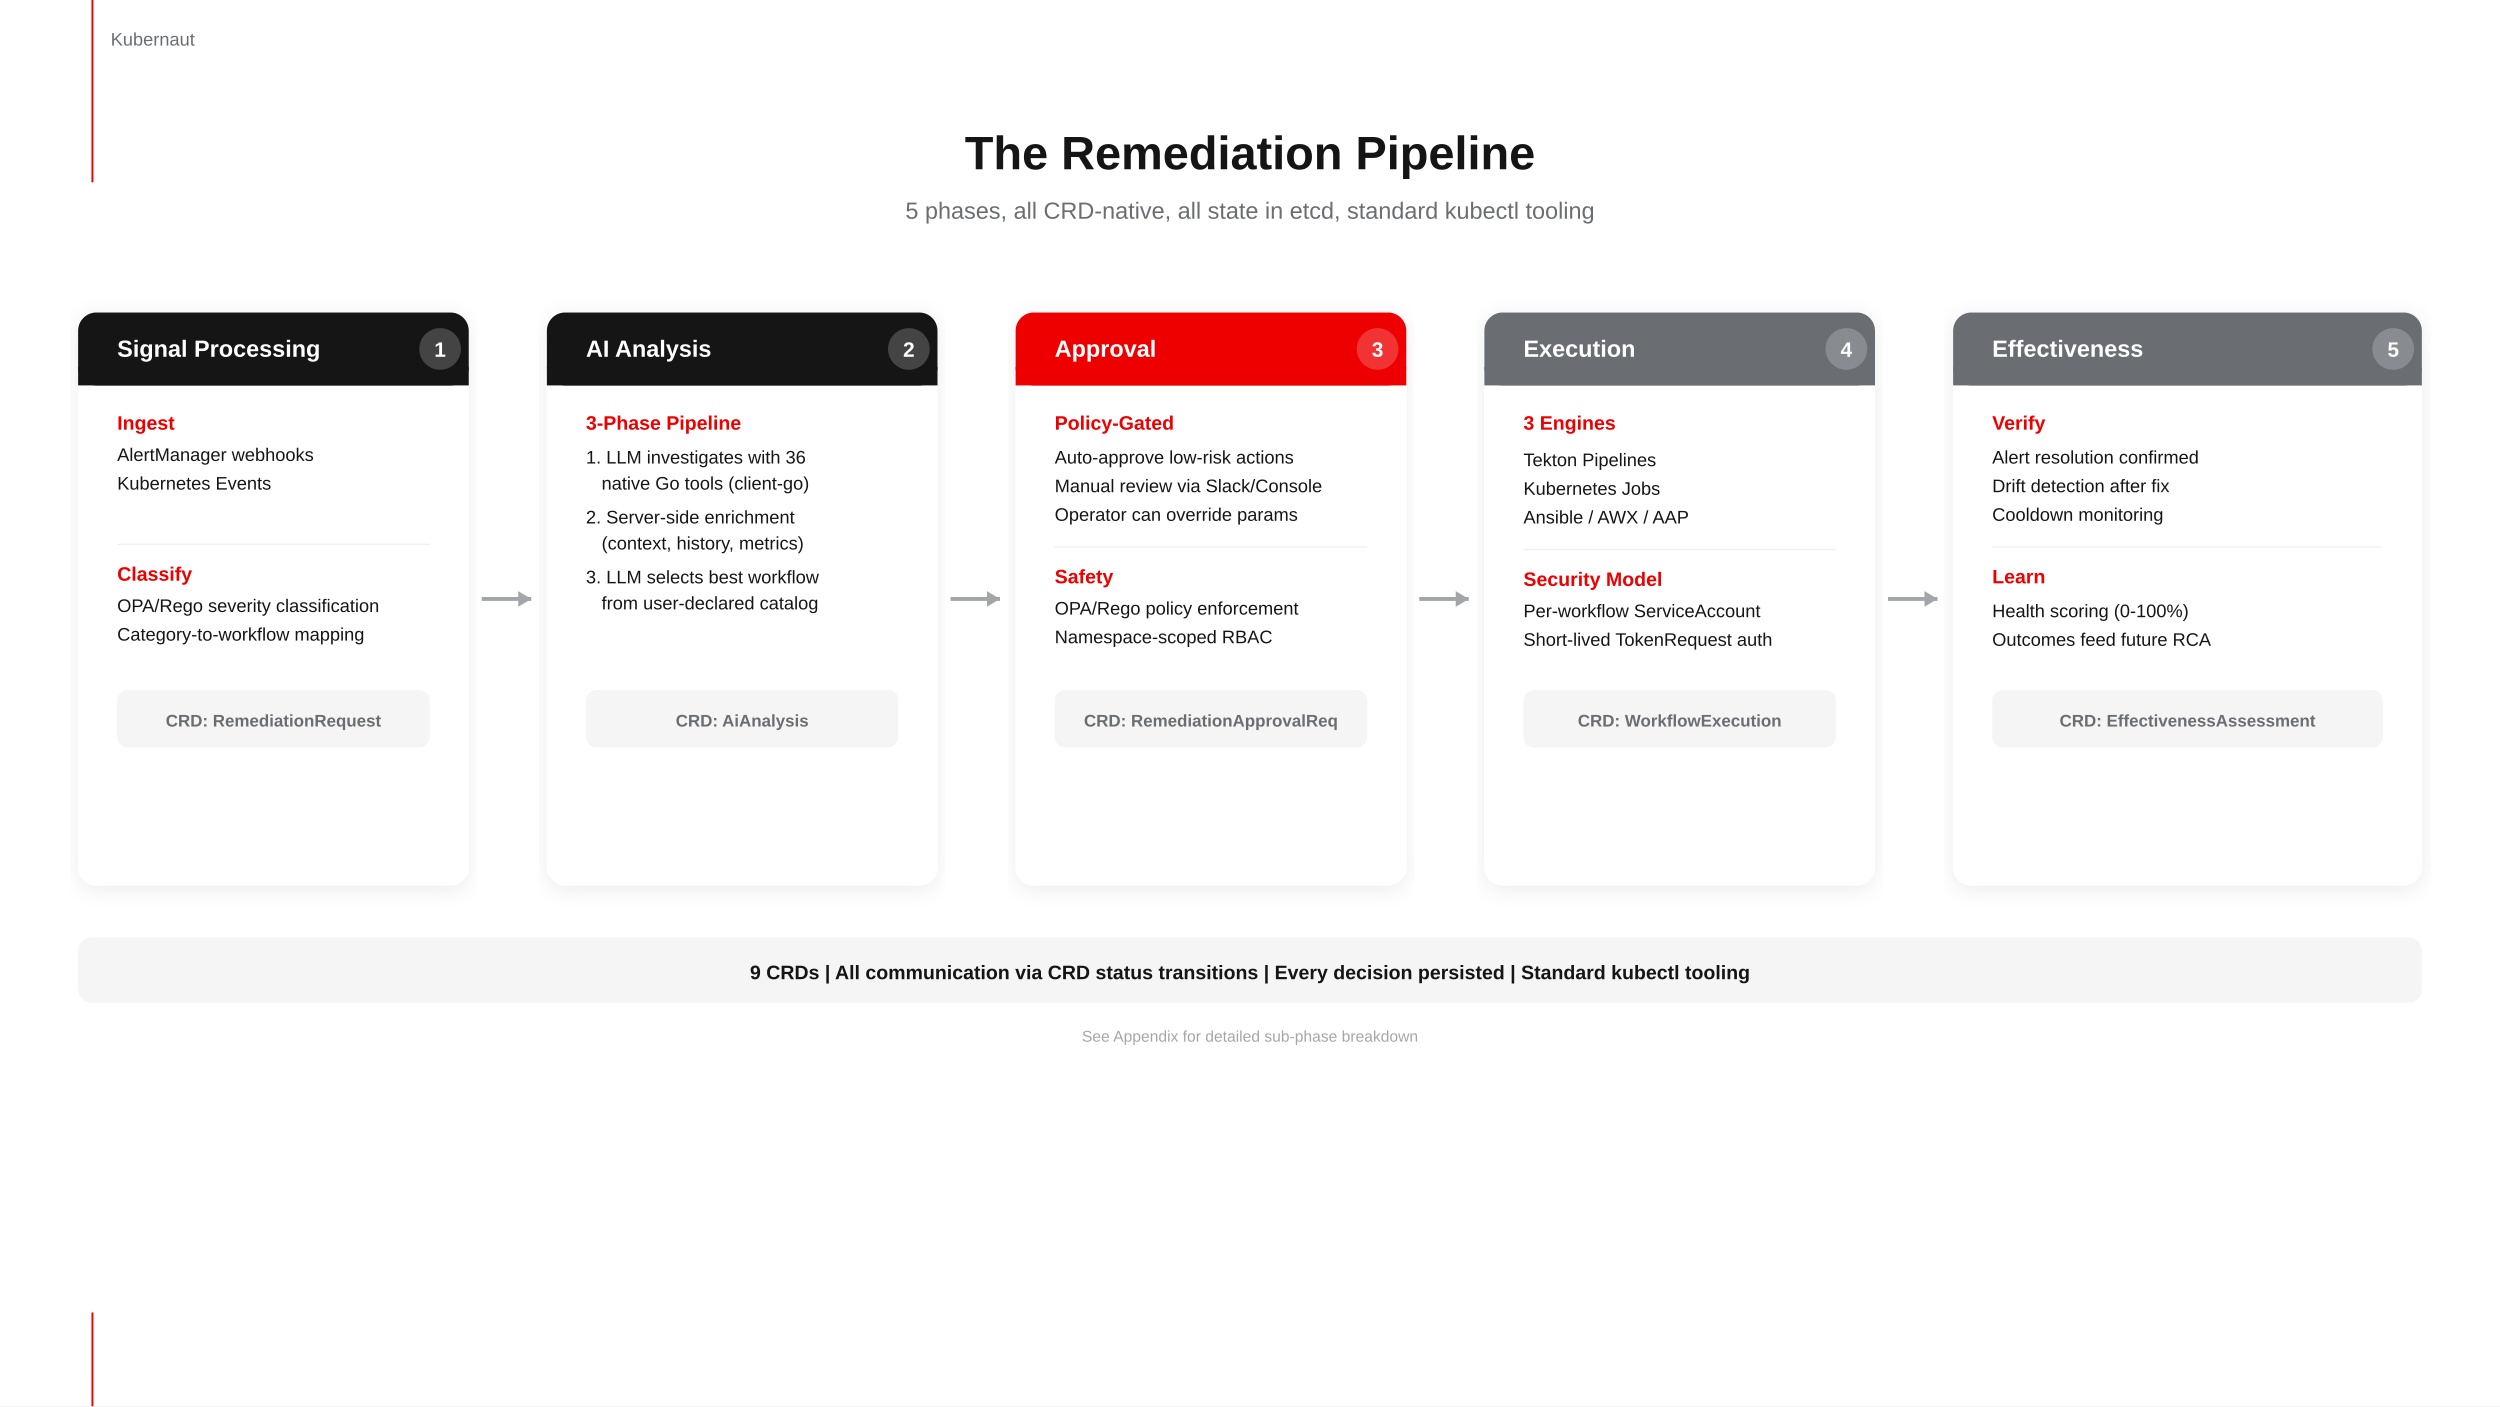
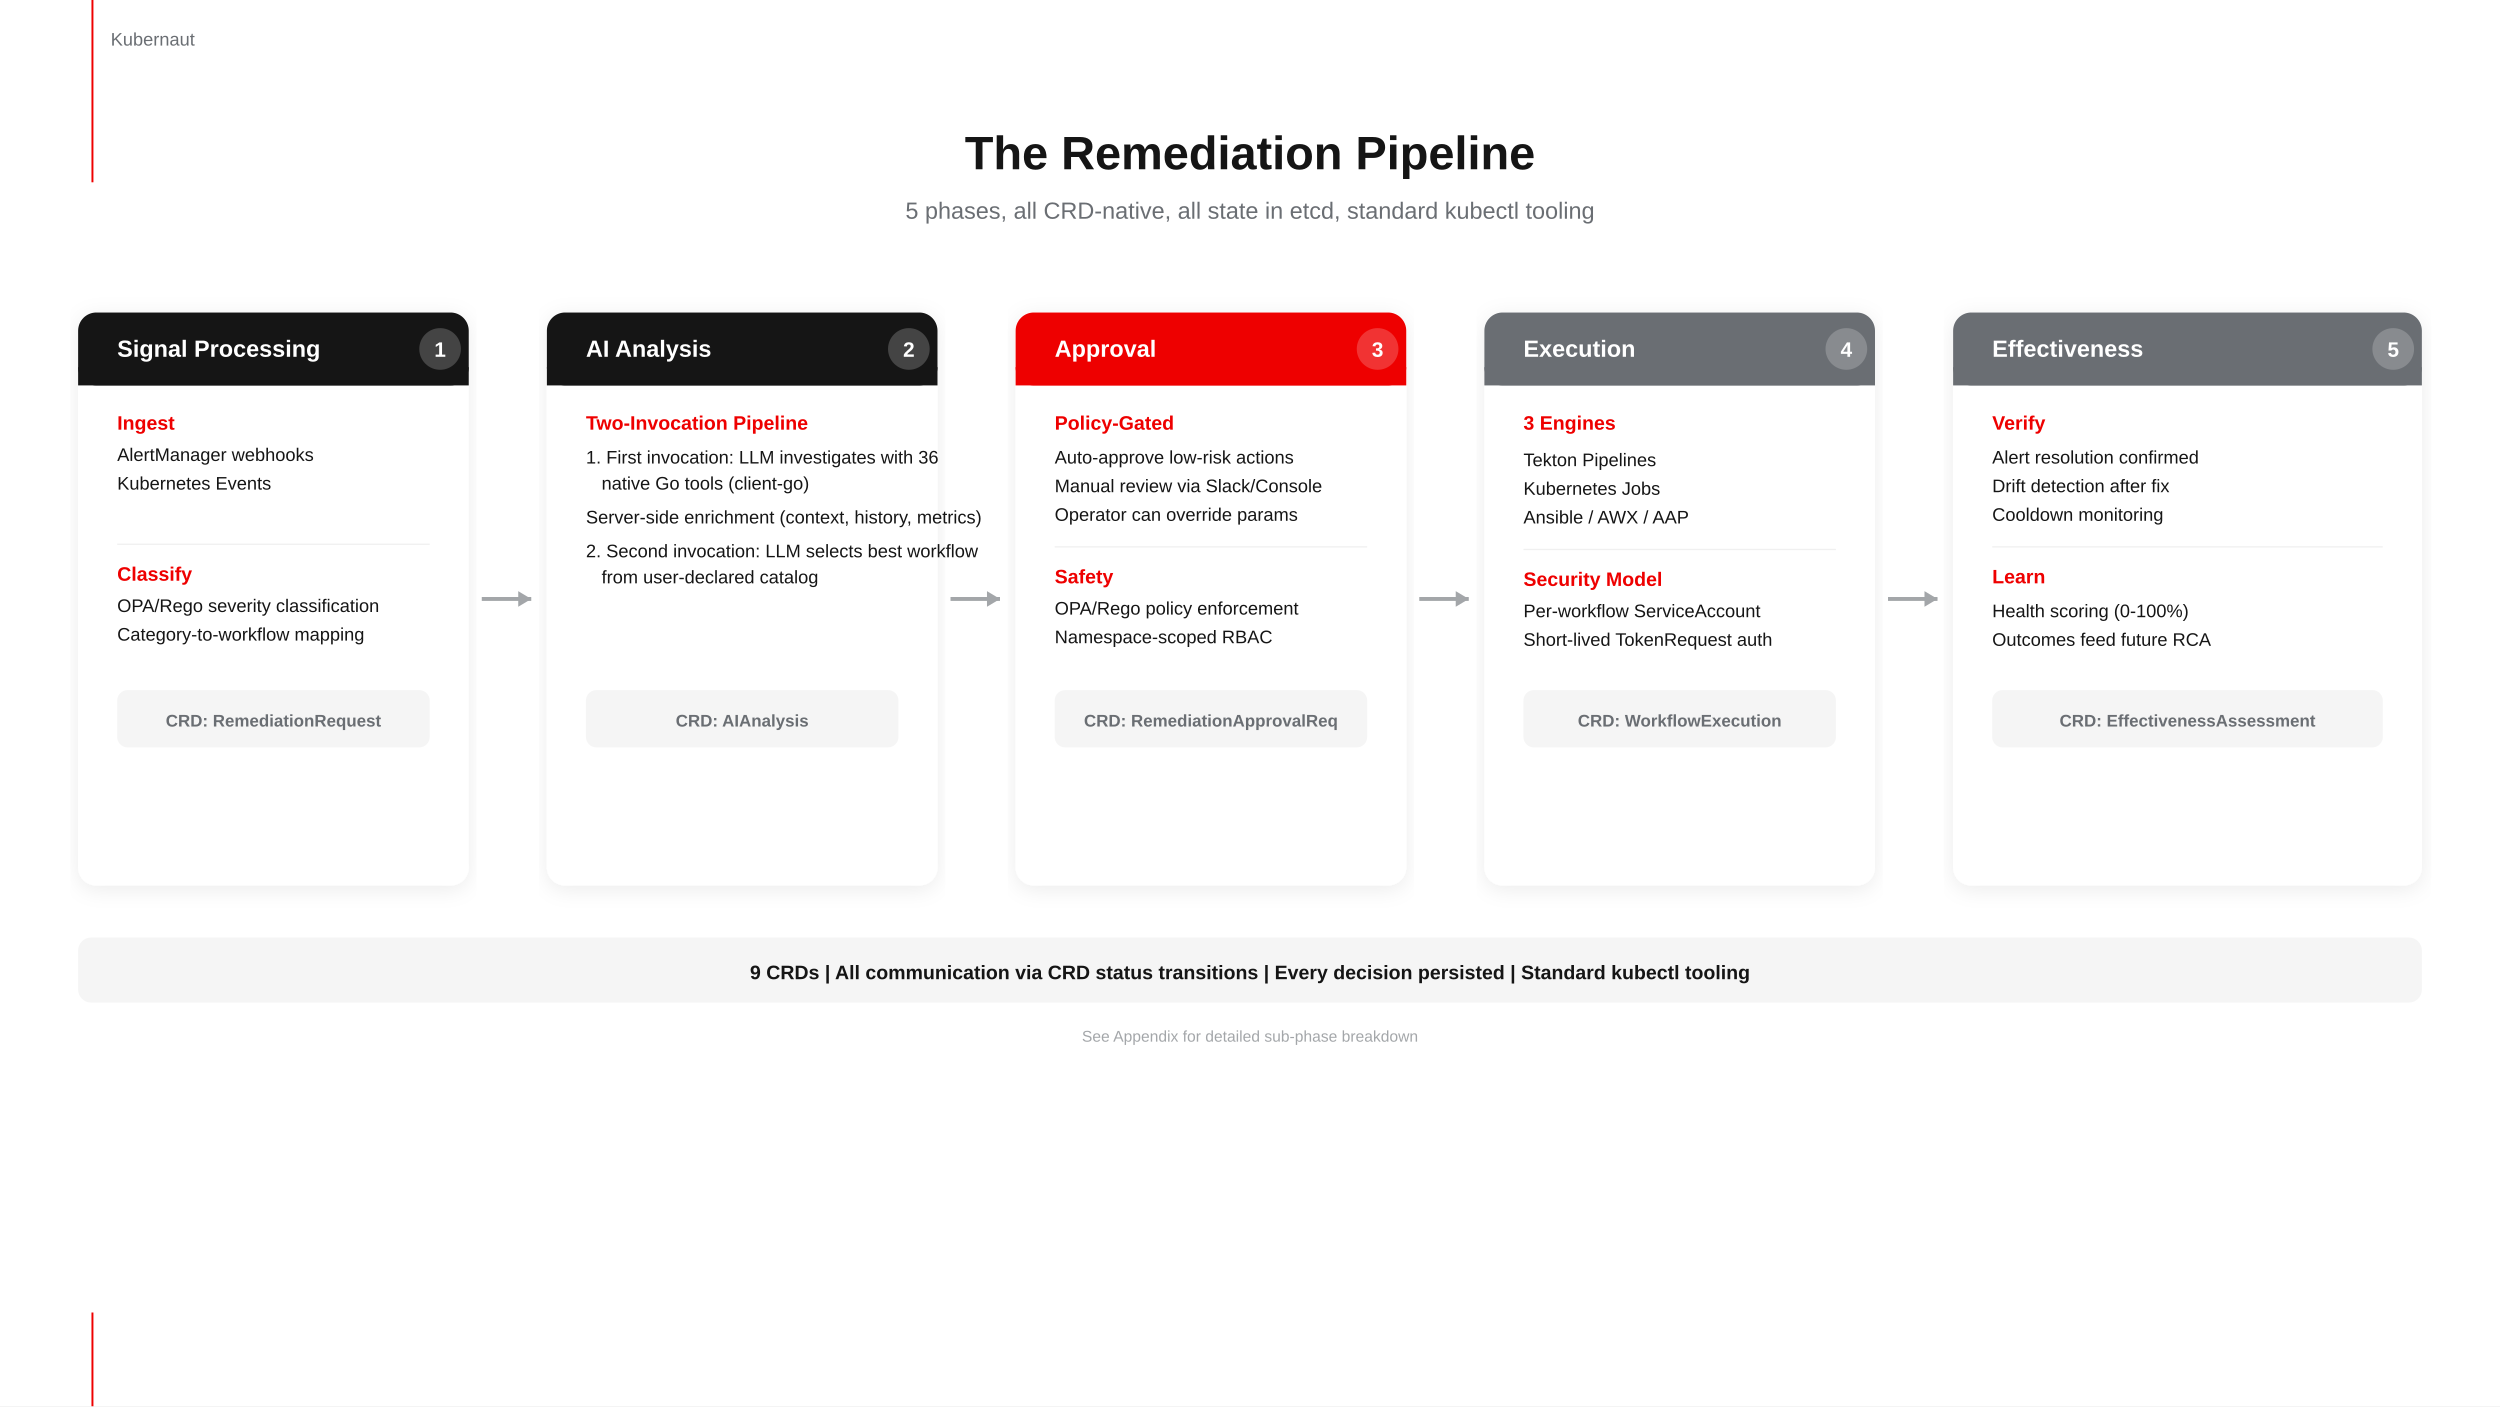
<svg xmlns="http://www.w3.org/2000/svg" viewBox="0 0 1920 1080" font-family="'Red Hat Display', 'Red Hat Text', Arial, sans-serif">
  <defs>
    <filter id="sh" x="-2%" y="-4%" width="104%" height="112%">
      <feDropShadow dx="0" dy="3" stdDeviation="8" flood-color="#000" flood-opacity="0.08" />
    </filter>
  </defs>
  <rect width="1920" height="1080" fill="white" />
  <line x1="71" y1="0" x2="71" y2="140" stroke="#EE0000" stroke-width="1.5" />
  <line x1="71" y1="1008" x2="71" y2="1080" stroke="#EE0000" stroke-width="1.5" />
  <text x="85" y="35" font-family="'Red Hat Display', Arial, sans-serif" font-weight="400" font-size="14px" fill="#6A6E73">Kubernaut</text>
  <text x="960" y="130" text-anchor="middle" font-family="'Red Hat Display', Arial, sans-serif" font-size="36px" font-weight="700" fill="#151515">The Remediation Pipeline</text>
  <text x="960" y="168" text-anchor="middle" font-family="'Red Hat Text', Arial, sans-serif" font-size="18px" fill="#6A6E73">5 phases, all CRD-native, all state in etcd, standard kubectl tooling</text>
  <g filter="url(#sh)">
    <rect x="60" y="240" width="300" height="440" rx="14" fill="white" />
  </g>
  <rect x="60" y="240" width="300" height="56" rx="14" fill="#151515" />
  <rect x="60" y="282" width="300" height="14" fill="#151515" />
  <circle cx="338" cy="268" r="16" fill="white" opacity="0.2" />
  <text x="338" y="274" text-anchor="middle" font-size="16" font-weight="700" fill="white">1</text>
  <text x="90" y="274" font-family="'Red Hat Display', Arial, sans-serif" font-size="18px" font-weight="700" fill="white">Signal Processing</text>
  <text x="90" y="330" font-family="'Red Hat Text', Arial, sans-serif" font-size="15px" font-weight="600" fill="#EE0000">Ingest</text>
  <text x="90" y="354" font-family="'Red Hat Text', Arial, sans-serif" font-size="14px" fill="#151515">AlertManager webhooks</text>
  <text x="90" y="376" font-family="'Red Hat Text', Arial, sans-serif" font-size="14px" fill="#151515">Kubernetes Events</text>
  <line x1="90" y1="418" x2="330" y2="418" stroke="#F0F0F0" stroke-width="1" />
  <text x="90" y="446" font-family="'Red Hat Text', Arial, sans-serif" font-size="15px" font-weight="600" fill="#EE0000">Classify</text>
  <text x="90" y="470" font-family="'Red Hat Text', Arial, sans-serif" font-size="14px" fill="#151515">OPA/Rego severity classification</text>
  <text x="90" y="492" font-family="'Red Hat Text', Arial, sans-serif" font-size="14px" fill="#151515">Category-to-workflow mapping</text>
  <rect x="90" y="530" width="240" height="44" rx="8" fill="#F5F5F5" />
  <text x="210" y="558" text-anchor="middle" font-family="'Red Hat Text', Arial, sans-serif" font-size="13px" font-weight="600" fill="#6A6E73">CRD: RemediationRequest</text>
  <line x1="370" y1="460" x2="408" y2="460" stroke="#A3A6A9" stroke-width="3" />
  <polygon points="408,460 398,454 398,466" fill="#A3A6A9" />
  <g filter="url(#sh)">
    <rect x="420" y="240" width="300" height="440" rx="14" fill="white" />
  </g>
  <rect x="420" y="240" width="300" height="56" rx="14" fill="#151515" />
  <rect x="420" y="282" width="300" height="14" fill="#151515" />
  <circle cx="698" cy="268" r="16" fill="white" opacity="0.2" />
  <text x="698" y="274" text-anchor="middle" font-size="16" font-weight="700" fill="white">2</text>
  <text x="450" y="274" font-family="'Red Hat Display', Arial, sans-serif" font-size="18px" font-weight="700" fill="white">AI Analysis</text>
-   <text x="450" y="330" font-family="'Red Hat Text', Arial, sans-serif" font-size="15px" font-weight="600" fill="#EE0000">3-Phase Pipeline</text>
-   <text x="450" y="356" font-family="'Red Hat Text', Arial, sans-serif" font-size="14px" fill="#151515">1. LLM investigates with 36</text>
+   <text x="450" y="330" font-family="'Red Hat Text', Arial, sans-serif" font-size="15px" font-weight="600" fill="#EE0000">Two-Invocation Pipeline</text>
+   <text x="450" y="356" font-family="'Red Hat Text', Arial, sans-serif" font-size="14px" fill="#151515">1. First invocation: LLM investigates with 36</text>
  <text x="462" y="376" font-family="'Red Hat Text', Arial, sans-serif" font-size="14px" fill="#151515">native Go tools (client-go)</text>
-   <text x="450" y="402" font-family="'Red Hat Text', Arial, sans-serif" font-size="14px" fill="#151515">2. Server-side enrichment</text>
-   <text x="462" y="422" font-family="'Red Hat Text', Arial, sans-serif" font-size="14px" fill="#151515">(context, history, metrics)</text>
-   <text x="450" y="448" font-family="'Red Hat Text', Arial, sans-serif" font-size="14px" fill="#151515">3. LLM selects best workflow</text>
-   <text x="462" y="468" font-family="'Red Hat Text', Arial, sans-serif" font-size="14px" fill="#151515">from user-declared catalog</text>
+   <text x="450" y="402" font-family="'Red Hat Text', Arial, sans-serif" font-size="14px" fill="#151515">Server-side enrichment (context, history, metrics)</text>
+   <text x="450" y="428" font-family="'Red Hat Text', Arial, sans-serif" font-size="14px" fill="#151515">2. Second invocation: LLM selects best workflow</text>
+   <text x="462" y="448" font-family="'Red Hat Text', Arial, sans-serif" font-size="14px" fill="#151515">from user-declared catalog</text>
  <rect x="450" y="530" width="240" height="44" rx="8" fill="#F5F5F5" />
-   <text x="570" y="558" text-anchor="middle" font-family="'Red Hat Text', Arial, sans-serif" font-size="13px" font-weight="600" fill="#6A6E73">CRD: AiAnalysis</text>
+   <text x="570" y="558" text-anchor="middle" font-family="'Red Hat Text', Arial, sans-serif" font-size="13px" font-weight="600" fill="#6A6E73">CRD: AIAnalysis</text>
  <line x1="730" y1="460" x2="768" y2="460" stroke="#A3A6A9" stroke-width="3" />
  <polygon points="768,460 758,454 758,466" fill="#A3A6A9" />
  <g filter="url(#sh)">
    <rect x="780" y="240" width="300" height="440" rx="14" fill="white" />
  </g>
  <rect x="780" y="240" width="300" height="56" rx="14" fill="#EE0000" />
  <rect x="780" y="282" width="300" height="14" fill="#EE0000" />
  <circle cx="1058" cy="268" r="16" fill="white" opacity="0.2" />
  <text x="1058" y="274" text-anchor="middle" font-size="16" font-weight="700" fill="white">3</text>
  <text x="810" y="274" font-family="'Red Hat Display', Arial, sans-serif" font-size="18px" font-weight="700" fill="white">Approval</text>
  <text x="810" y="330" font-family="'Red Hat Text', Arial, sans-serif" font-size="15px" font-weight="600" fill="#EE0000">Policy-Gated</text>
  <text x="810" y="356" font-family="'Red Hat Text', Arial, sans-serif" font-size="14px" fill="#151515">Auto-approve low-risk actions</text>
  <text x="810" y="378" font-family="'Red Hat Text', Arial, sans-serif" font-size="14px" fill="#151515">Manual review via Slack/Console</text>
  <text x="810" y="400" font-family="'Red Hat Text', Arial, sans-serif" font-size="14px" fill="#151515">Operator can override params</text>
  <line x1="810" y1="420" x2="1050" y2="420" stroke="#F0F0F0" stroke-width="1" />
  <text x="810" y="448" font-family="'Red Hat Text', Arial, sans-serif" font-size="15px" font-weight="600" fill="#EE0000">Safety</text>
  <text x="810" y="472" font-family="'Red Hat Text', Arial, sans-serif" font-size="14px" fill="#151515">OPA/Rego policy enforcement</text>
  <text x="810" y="494" font-family="'Red Hat Text', Arial, sans-serif" font-size="14px" fill="#151515">Namespace-scoped RBAC</text>
  <rect x="810" y="530" width="240" height="44" rx="8" fill="#F5F5F5" />
  <text x="930" y="558" text-anchor="middle" font-family="'Red Hat Text', Arial, sans-serif" font-size="13px" font-weight="600" fill="#6A6E73">CRD: RemediationApprovalReq</text>
  <line x1="1090" y1="460" x2="1128" y2="460" stroke="#A3A6A9" stroke-width="3" />
  <polygon points="1128,460 1118,454 1118,466" fill="#A3A6A9" />
  <g filter="url(#sh)">
    <rect x="1140" y="240" width="300" height="440" rx="14" fill="white" />
  </g>
  <rect x="1140" y="240" width="300" height="56" rx="14" fill="#6A6E73" />
  <rect x="1140" y="282" width="300" height="14" fill="#6A6E73" />
  <circle cx="1418" cy="268" r="16" fill="white" opacity="0.2" />
  <text x="1418" y="274" text-anchor="middle" font-size="16" font-weight="700" fill="white">4</text>
  <text x="1170" y="274" font-family="'Red Hat Display', Arial, sans-serif" font-size="18px" font-weight="700" fill="white">Execution</text>
  <text x="1170" y="330" font-family="'Red Hat Text', Arial, sans-serif" font-size="15px" font-weight="600" fill="#EE0000">3 Engines</text>
  <text x="1170" y="358" font-family="'Red Hat Text', Arial, sans-serif" font-size="14px" fill="#151515">Tekton Pipelines</text>
  <text x="1170" y="380" font-family="'Red Hat Text', Arial, sans-serif" font-size="14px" fill="#151515">Kubernetes Jobs</text>
  <text x="1170" y="402" font-family="'Red Hat Text', Arial, sans-serif" font-size="14px" fill="#151515">Ansible / AWX / AAP</text>
  <line x1="1170" y1="422" x2="1410" y2="422" stroke="#F0F0F0" stroke-width="1" />
  <text x="1170" y="450" font-family="'Red Hat Text', Arial, sans-serif" font-size="15px" font-weight="600" fill="#EE0000">Security Model</text>
  <text x="1170" y="474" font-family="'Red Hat Text', Arial, sans-serif" font-size="14px" fill="#151515">Per-workflow ServiceAccount</text>
  <text x="1170" y="496" font-family="'Red Hat Text', Arial, sans-serif" font-size="14px" fill="#151515">Short-lived TokenRequest auth</text>
  <rect x="1170" y="530" width="240" height="44" rx="8" fill="#F5F5F5" />
  <text x="1290" y="558" text-anchor="middle" font-family="'Red Hat Text', Arial, sans-serif" font-size="13px" font-weight="600" fill="#6A6E73">CRD: WorkflowExecution</text>
  <line x1="1450" y1="460" x2="1488" y2="460" stroke="#A3A6A9" stroke-width="3" />
  <polygon points="1488,460 1478,454 1478,466" fill="#A3A6A9" />
  <g filter="url(#sh)">
    <rect x="1500" y="240" width="360" height="440" rx="14" fill="white" />
  </g>
  <rect x="1500" y="240" width="360" height="56" rx="14" fill="#6A6E73" />
  <rect x="1500" y="282" width="360" height="14" fill="#6A6E73" />
  <circle cx="1838" cy="268" r="16" fill="white" opacity="0.2" />
  <text x="1838" y="274" text-anchor="middle" font-size="16" font-weight="700" fill="white">5</text>
  <text x="1530" y="274" font-family="'Red Hat Display', Arial, sans-serif" font-size="18px" font-weight="700" fill="white">Effectiveness</text>
  <text x="1530" y="330" font-family="'Red Hat Text', Arial, sans-serif" font-size="15px" font-weight="600" fill="#EE0000">Verify</text>
  <text x="1530" y="356" font-family="'Red Hat Text', Arial, sans-serif" font-size="14px" fill="#151515">Alert resolution confirmed</text>
  <text x="1530" y="378" font-family="'Red Hat Text', Arial, sans-serif" font-size="14px" fill="#151515">Drift detection after fix</text>
  <text x="1530" y="400" font-family="'Red Hat Text', Arial, sans-serif" font-size="14px" fill="#151515">Cooldown monitoring</text>
  <line x1="1530" y1="420" x2="1830" y2="420" stroke="#F0F0F0" stroke-width="1" />
  <text x="1530" y="448" font-family="'Red Hat Text', Arial, sans-serif" font-size="15px" font-weight="600" fill="#EE0000">Learn</text>
  <text x="1530" y="474" font-family="'Red Hat Text', Arial, sans-serif" font-size="14px" fill="#151515">Health scoring (0-100%)</text>
  <text x="1530" y="496" font-family="'Red Hat Text', Arial, sans-serif" font-size="14px" fill="#151515">Outcomes feed future RCA</text>
  <rect x="1530" y="530" width="300" height="44" rx="8" fill="#F5F5F5" />
  <text x="1680" y="558" text-anchor="middle" font-family="'Red Hat Text', Arial, sans-serif" font-size="13px" font-weight="600" fill="#6A6E73">CRD: EffectivenessAssessment</text>
  <rect x="60" y="720" width="1800" height="50" rx="10" fill="#F5F5F5" />
  <text x="960" y="752" text-anchor="middle" font-family="'Red Hat Display', Arial, sans-serif" font-size="15px" font-weight="600" fill="#151515">9 CRDs  |  All communication via CRD status transitions  |  Every decision persisted  |  Standard kubectl tooling</text>
  <text x="960" y="800" text-anchor="middle" font-family="'Red Hat Text', Arial, sans-serif" font-size="12px" fill="#A3A6A9">See Appendix for detailed sub-phase breakdown</text>
</svg>
